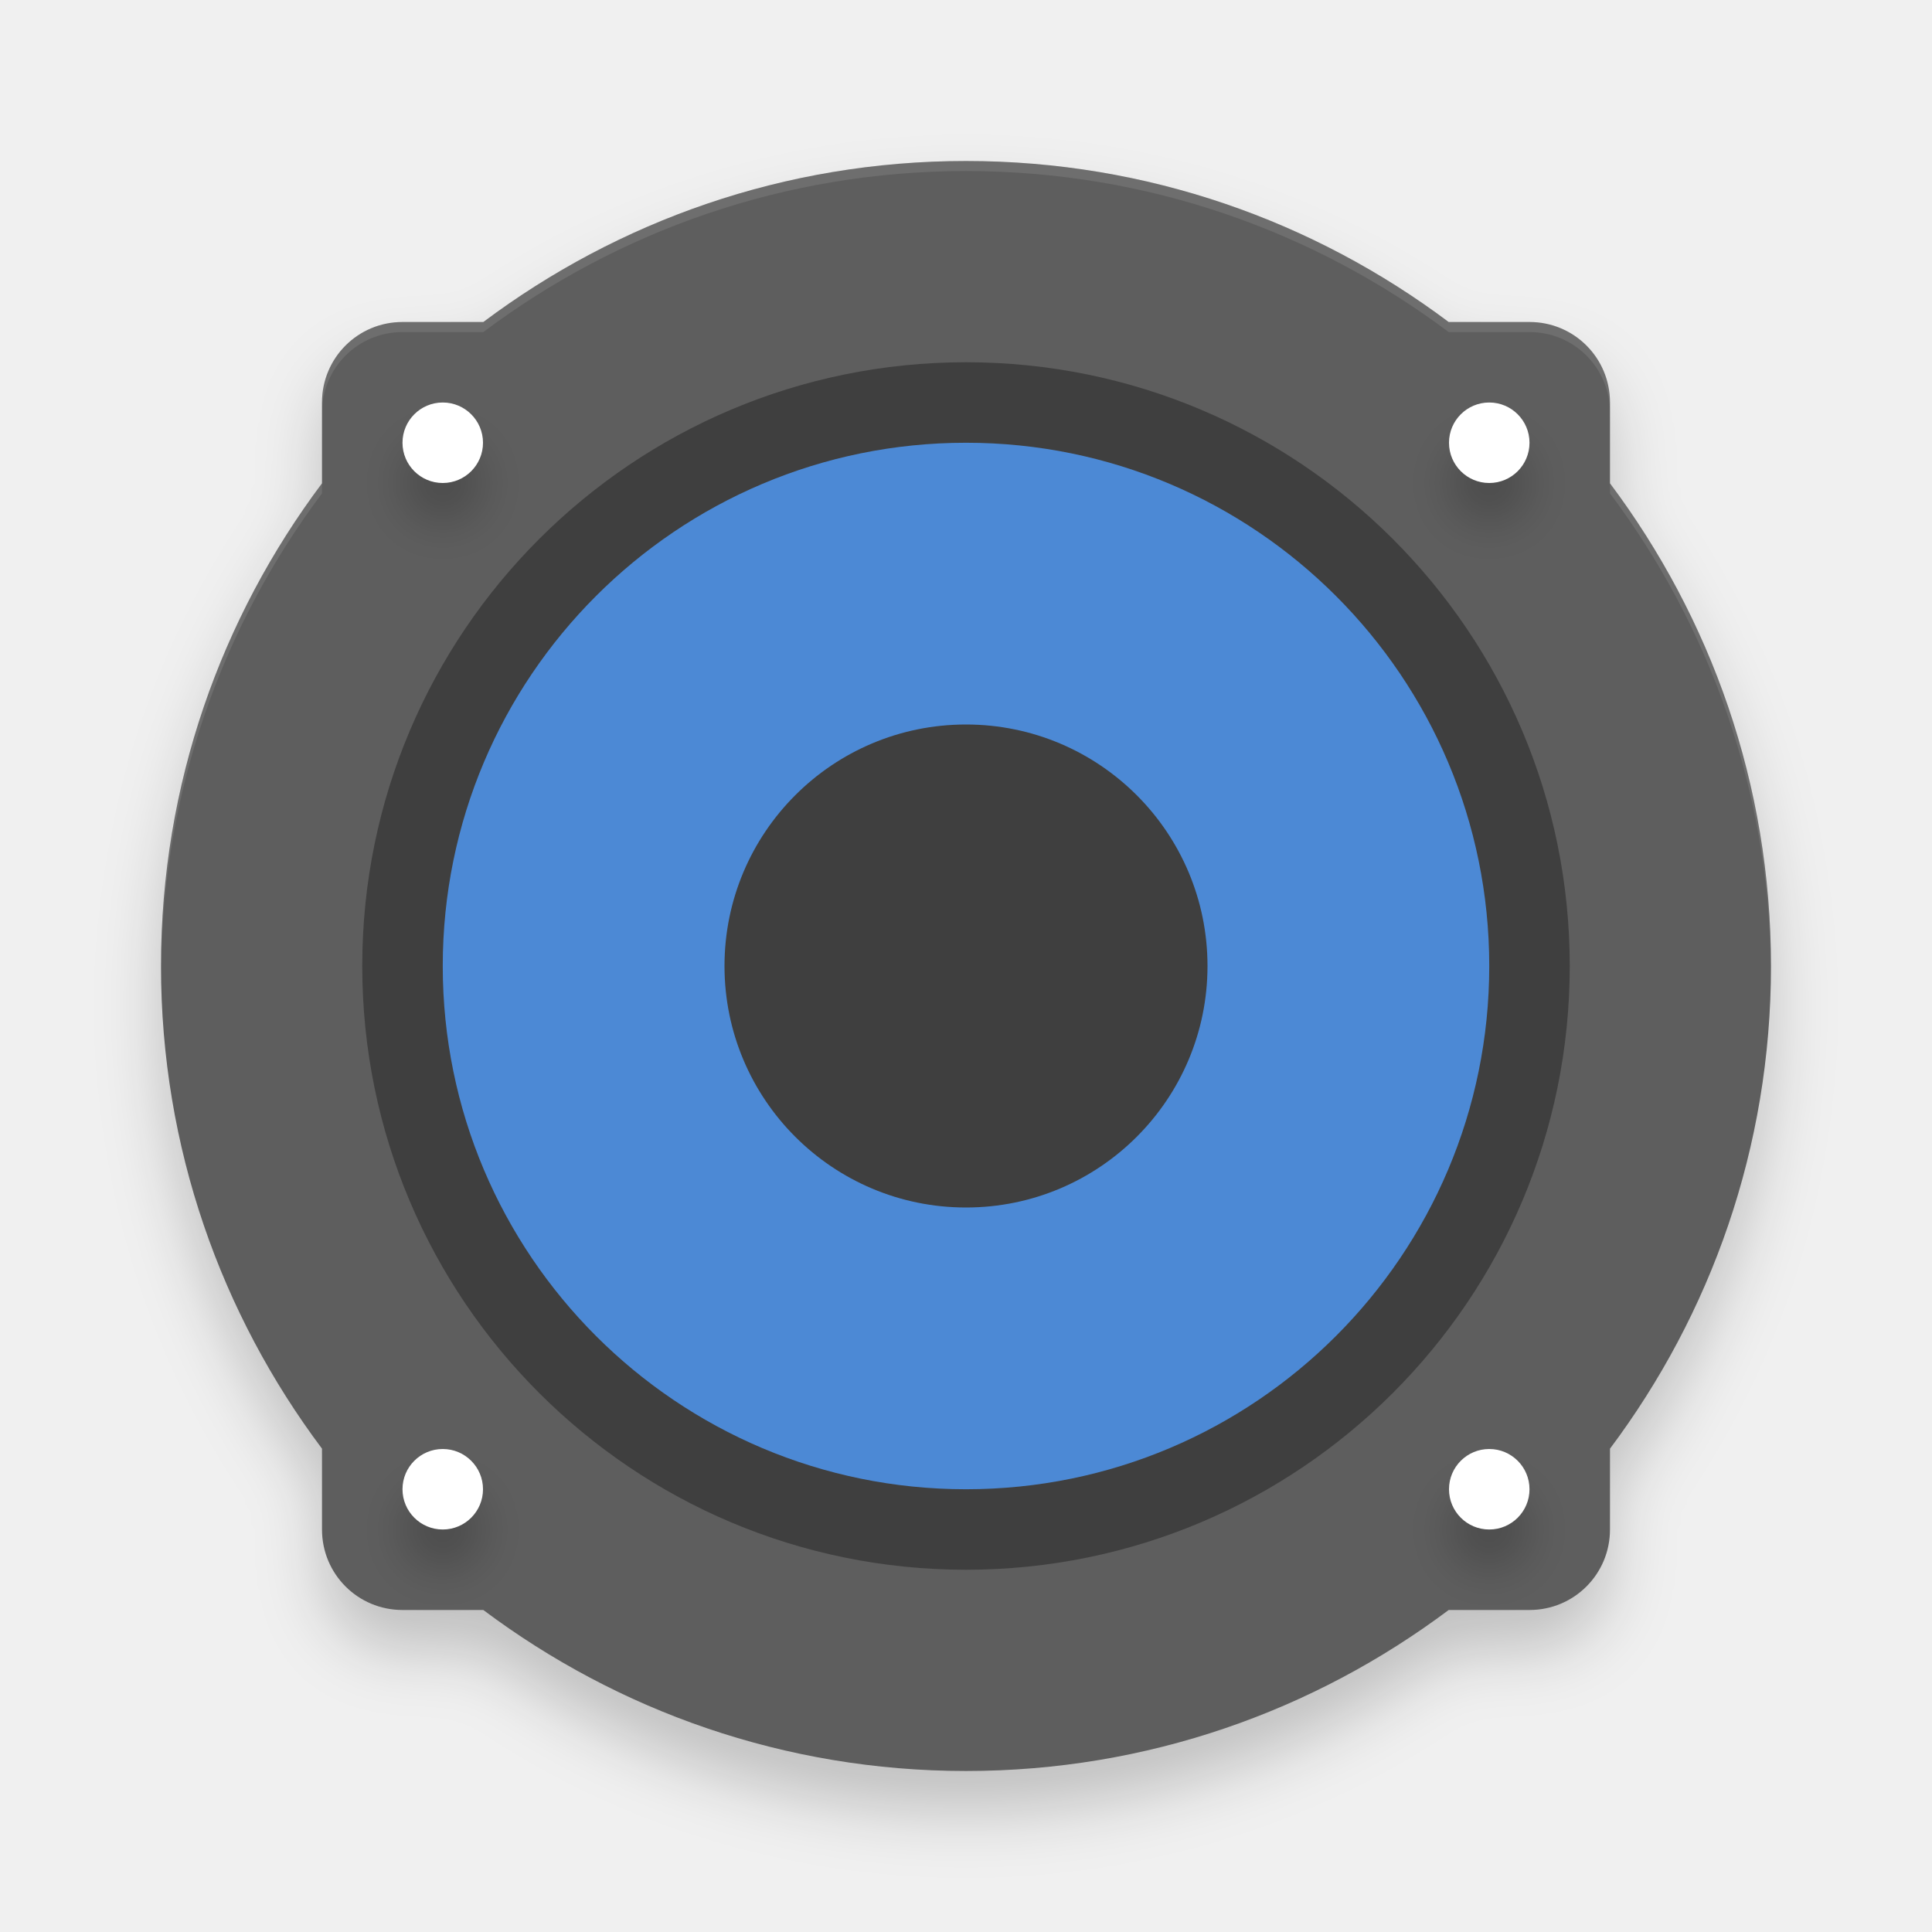
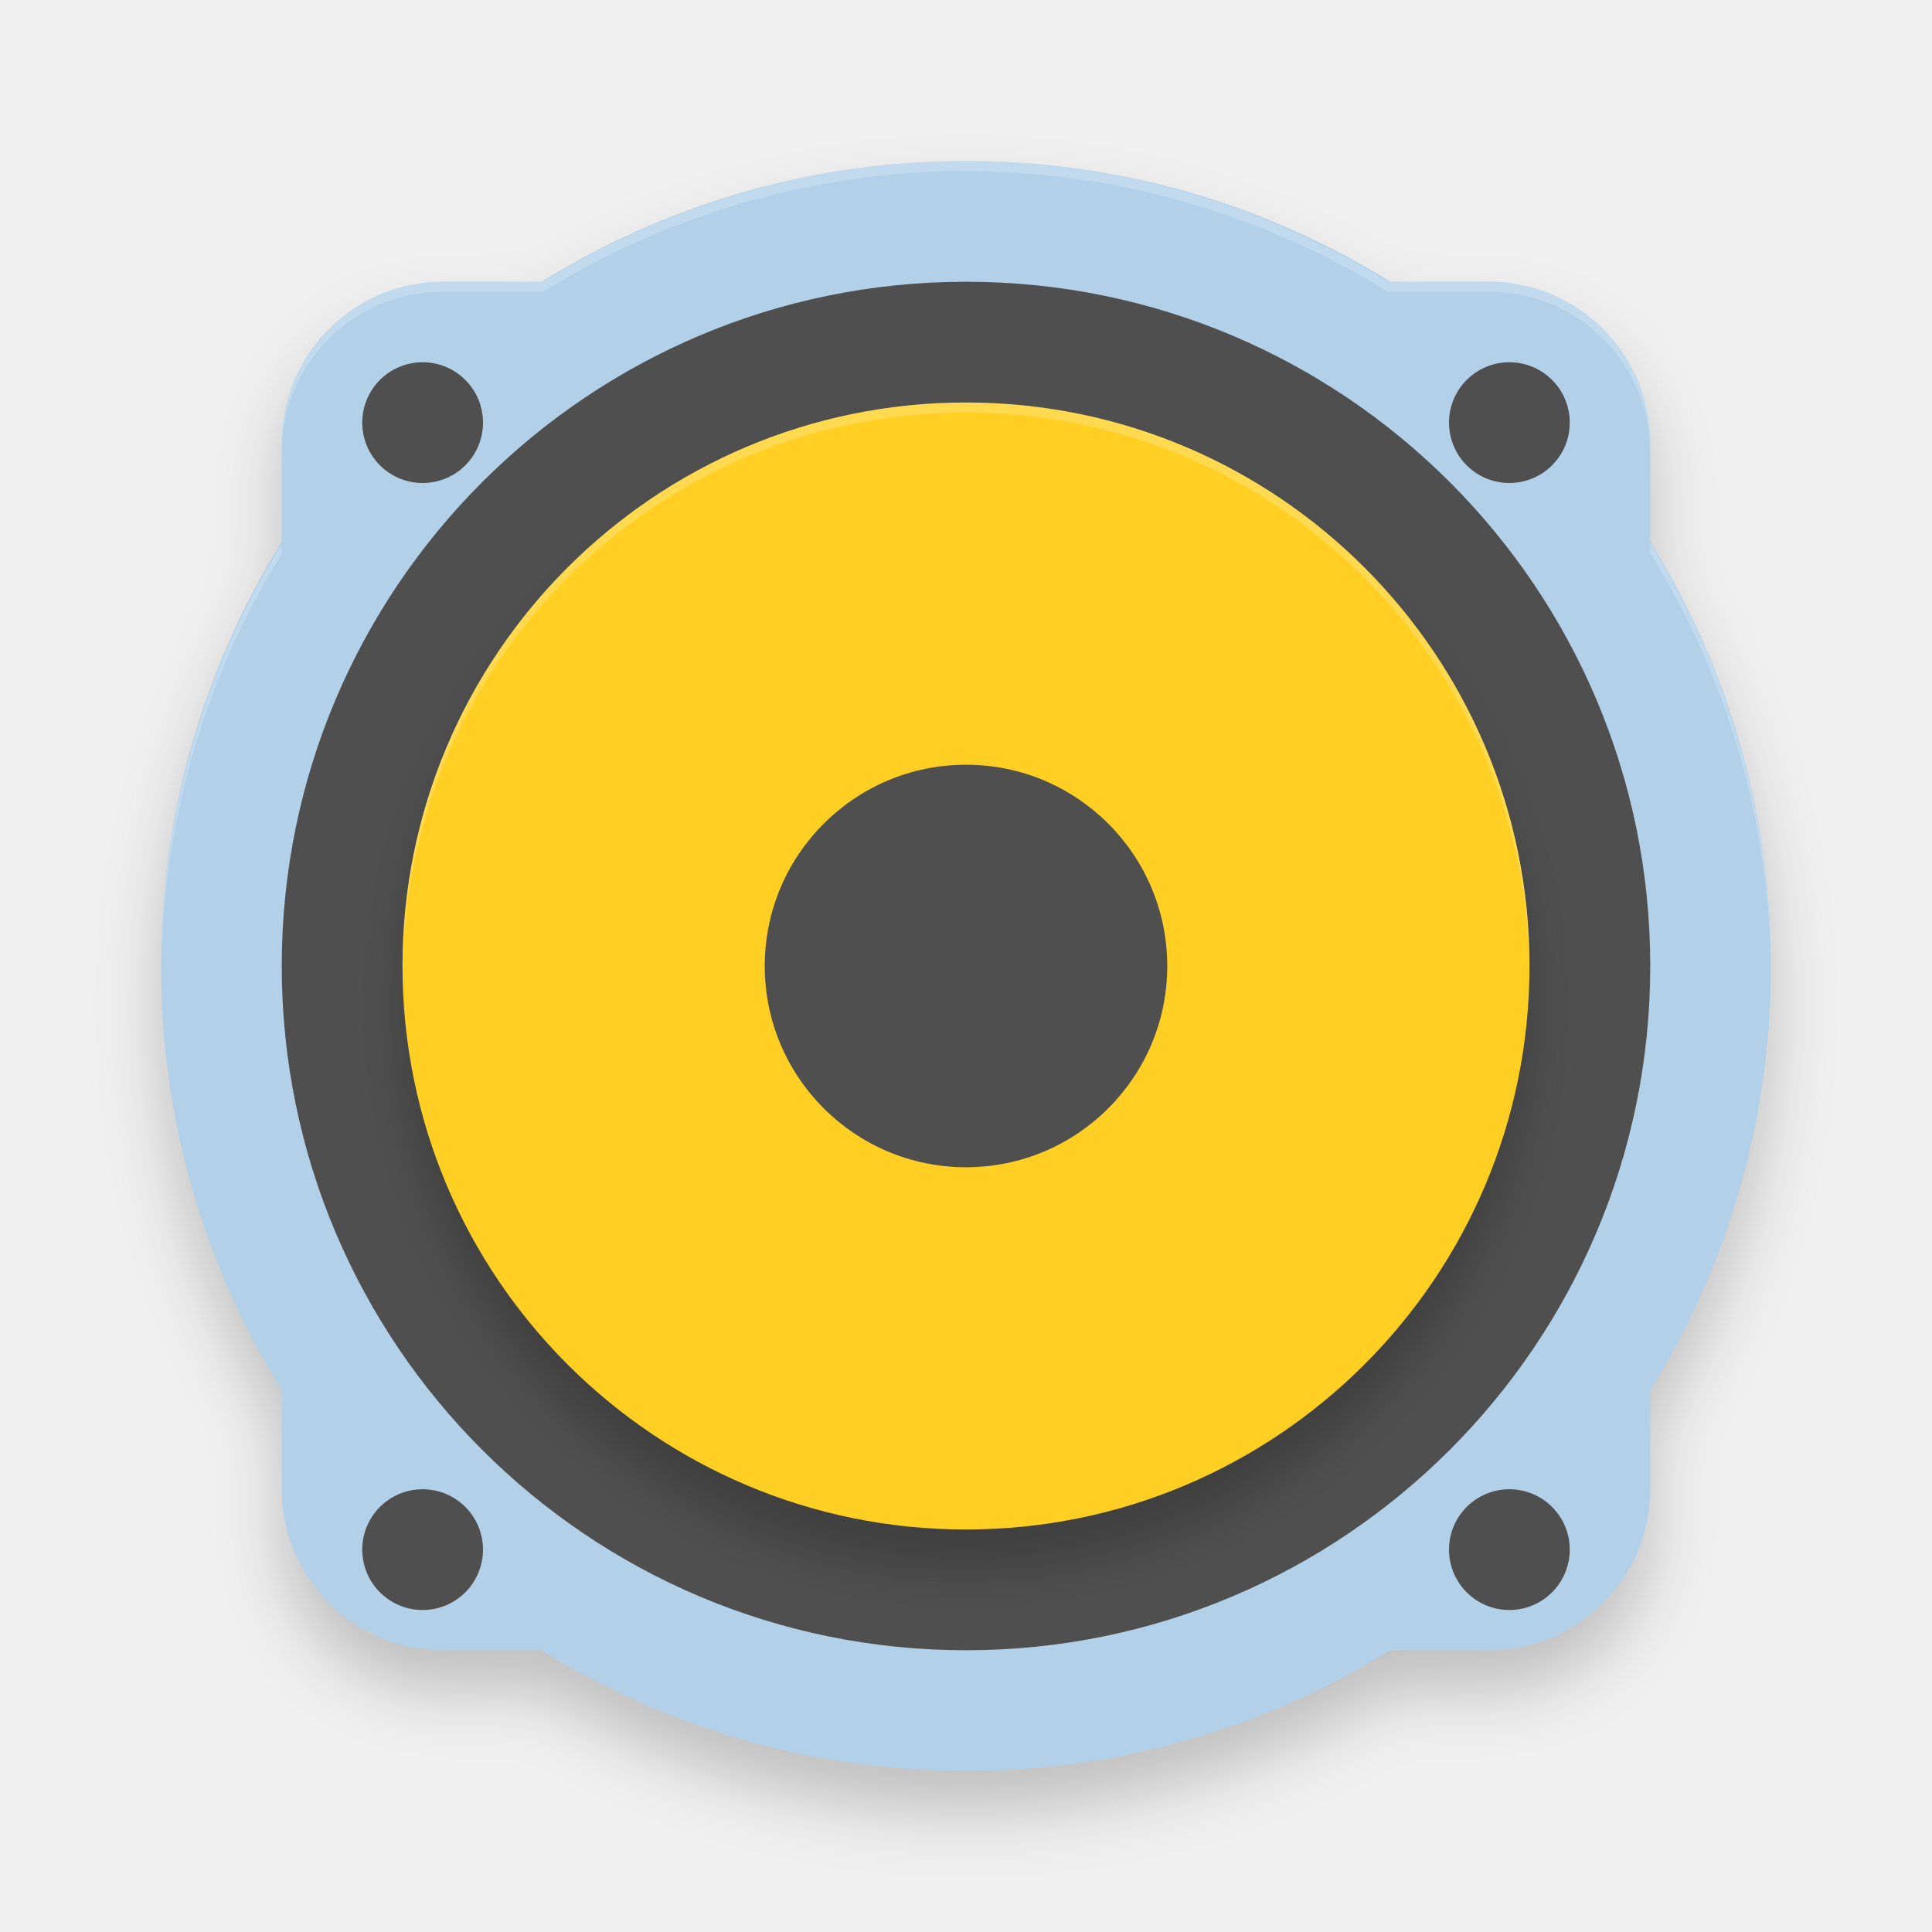
- <svg xmlns="http://www.w3.org/2000/svg" width="192" height="192" version="1" id="svg20">
-   <defs id="defs24">
-     <filter style="color-interpolation-filters:sRGB" id="filter871" x="-0.048" width="1.096" y="-0.048" height="1.096">
-       <feGaussianBlur stdDeviation="3.2" id="feGaussianBlur873" />
+ <svg xmlns="http://www.w3.org/2000/svg" width="192" height="192" version="1" id="svg28">
+   <defs id="defs32">
+     <filter style="color-interpolation-filters:sRGB" id="filter895" x="-0.048" width="1.096" y="-0.048" height="1.096">
+       <feGaussianBlur stdDeviation="3.2" id="feGaussianBlur897" />
    </filter>
-     <filter style="color-interpolation-filters:sRGB" id="filter887" x="-0.048" width="1.096" y="-0.048" height="1.096">
-       <feGaussianBlur stdDeviation="2.24" id="feGaussianBlur889" />
+     <filter style="color-interpolation-filters:sRGB" id="filter911" x="-0.048" width="1.096" y="-0.048" height="1.096">
+       <feGaussianBlur stdDeviation="2.24" id="feGaussianBlur913" />
    </filter>
  </defs>
-   <path id="path857" d="m 96,20.001 c -18.052,0 -34.612,5.99 -47.968,16 H 40 c -4.432,0 -8,3.568 -8,8 V 52.032 C 21.99,65.388 16,81.948 16,100 c 0,18.052 5.99,34.612 16,47.968 V 156 c 0,4.432 3.568,8 8,8 h 8.031 c 13.358,10.01 29.918,16 47.968,16 18.05,0 34.611,-5.99 47.968,-16 h 8.032 c 4.432,0 8,-3.568 8,-8 v -8.031 c 10.008,-13.356 16,-29.916 16,-47.968 0,-18.052 -5.992,-34.612 -16,-47.968 v -8.032 c 0,-4.432 -3.568,-8 -8,-8 h -8.032 c -13.356,-10.01 -29.916,-16 -47.968,-16 z" style="fill:#000000;stroke-width:4;opacity:0.2;filter:url(#filter871)" />
-   <path style="fill:#5e5e5e;stroke-width:4" d="M 96,16 C 77.948,16 61.388,21.99 48.032,32 H 40 c -4.432,0 -8,3.568 -8,8 v 8.031 c -10.01,13.356 -16,29.916 -16,47.968 0,18.052 5.99,34.612 16,47.968 v 8.032 c 0,4.432 3.568,8 8,8 h 8.031 c 13.358,10.01 29.918,16 47.968,16 18.05,0 34.611,-5.99 47.968,-16 h 8.032 c 4.432,0 8,-3.568 8,-8 v -8.031 c 10.008,-13.356 16,-29.916 16,-47.968 0,-18.052 -5.992,-34.612 -16,-47.968 V 40 c 0,-4.432 -3.568,-8 -8,-8 h -8.032 C 130.611,21.99 114.051,16 95.999,16 Z" id="path2" />
-   <path style="opacity:0.2;stroke-width:4;filter:url(#filter887)" d="m 44,44 a 4,4 0 0 0 -4,4 4,4 0 0 0 4,4 4,4 0 0 0 4,-4 4,4 0 0 0 -4,-4 z m 104,0 a 4,4 0 0 0 -4,4 4,4 0 0 0 4,4 4,4 0 0 0 4,-4 4,4 0 0 0 -4,-4 z M 44,148 a 4,4 0 0 0 -4,4 4,4 0 0 0 4,4 4,4 0 0 0 4,-4 4,4 0 0 0 -4,-4 z m 104,0 a 4,4 0 0 0 -4,4 4,4 0 0 0 4,4 4,4 0 0 0 4,-4 4,4 0 0 0 -4,-4 z" id="path4" />
-   <path style="fill:#ffffff;stroke-width:4" d="m 44,40 a 4,4 0 0 0 -4,4 4,4 0 0 0 4,4 4,4 0 0 0 4,-4 4,4 0 0 0 -4,-4 z m 104,0 a 4,4 0 0 0 -4,4 4,4 0 0 0 4,4 4,4 0 0 0 4,-4 4,4 0 0 0 -4,-4 z M 44,144 a 4,4 0 0 0 -4,4 4,4 0 0 0 4,4 4,4 0 0 0 4,-4 4,4 0 0 0 -4,-4 z m 104,0 a 4,4 0 0 0 -4,4 4,4 0 0 0 4,4 4,4 0 0 0 4,-4 4,4 0 0 0 -4,-4 z" id="path6" />
-   <circle transform="matrix(0,-1,-1,0,0,0)" cx="-96" cy="-96" r="60" style="fill:#3f3f3f;stroke-width:4;enable-background:new" id="circle8" />
-   <circle transform="matrix(0,-1,-1,0,0,0)" cx="-96" cy="-96" r="52" style="fill:#4c89d5;stroke-width:4;enable-background:new" id="circle10" />
-   <circle transform="matrix(0,-1,-1,0,0,0)" cx="-96" cy="-96" r="24" style="fill:#3f3f3f;stroke-width:4;enable-background:new" id="circle12" />
-   <path style="opacity:0.1;fill:#ffffff;stroke-width:4" d="M 96 16 C 77.948 16 61.387 21.99 48.031 32 L 40 32 C 35.568 32 32 35.568 32 40 L 32 41 C 32 36.568 35.568 33 40 33 L 48.031 33 C 61.387 22.99 77.948 17 96 17 C 114.052 17 130.611 22.99 143.967 33 L 152 33 C 156.432 33 160 36.568 160 41 L 160 40 C 160 35.568 156.432 32 152 32 L 143.967 32 C 130.611 21.99 114.052 16 96 16 z M 32 48.031 C 21.99 61.387 16 77.948 16 96 C 16 96.117 16.011 96.231 16.014 96.348 C 16.157 78.55 22.111 62.226 32 49.031 L 32 48.031 z M 160 48.031 L 160 49.031 L 160.002 49.031 C 169.888 62.224 175.844 78.547 175.988 96.342 C 175.991 96.228 176.002 96.115 176.002 96 C 176.002 77.948 170.01 61.387 160.002 48.031 L 160 48.031 z " id="path14" />
+   <path style="opacity:0.2;stroke-width:4;filter:url(#filter895)" d="M 96,20 A 80,80 0 0 0 53.961,32 H 44 C 35.136,32 28,39.136 28,48 V 58.055 A 80,80 0 0 0 16,100 80,80 0 0 0 28,142.039 V 152 C 28,160.864 35.136,168 44,168 H 54.055 A 80,80 0 0 0 96,180 80,80 0 0 0 138.039,168 H 148 C 156.864,168 164,160.864 164,152 V 141.945 A 80,80 0 0 0 176,100 80,80 0 0 0 164,57.961 V 48 C 164,39.136 156.864,32 148,32 H 137.945 A 80,80 0 0 0 96,20 Z" id="path2" />
+   <circle style="fill:#b2d1e9;stroke-width:4" cx="96" cy="96" r="80" id="circle4" />
+   <rect style="fill:#b2d1e9;stroke-width:4" width="136" height="136" x="28" y="28" rx="16" ry="16" id="rect6" />
+   <circle style="fill:#4f4f4f;stroke-width:4" cx="96" cy="96" r="68" id="circle8" />
+   <circle style="opacity:0.2;stroke-width:4;filter:url(#filter911)" cx="96" cy="100" r="56" id="circle10" />
+   <circle style="fill:#ffcf24;stroke-width:4" cx="96" cy="96" r="56" id="circle12" />
+   <circle style="fill:#4f4f4f;stroke-width:4" cx="42" cy="42" r="6" id="circle14" />
+   <circle style="fill:#4f4f4f;stroke-width:4" cx="96" cy="96" r="20" id="circle16" />
+   <path style="opacity:0.2;fill:#ffffff;stroke-width:4" d="M 96 16 A 80 80 0 0 0 53.961 28 L 44 28 C 35.136 28 28 35.136 28 44 L 28 45 C 28 36.136 35.136 29 44 29 L 53.961 29 A 80 80 0 0 1 96 17 A 80 80 0 0 1 137.945 29 L 148 29 C 156.864 29 164 36.136 164 45 L 164 44 C 164 35.136 156.864 28 148 28 L 137.945 28 A 80 80 0 0 0 96 16 z M 164 53.961 L 164 54.961 A 80 80 0 0 1 175.982 96.652 A 80 80 0 0 0 176 96 A 80 80 0 0 0 164 53.961 z M 28 54.055 A 80 80 0 0 0 16 96 A 80 80 0 0 0 16.018 96.365 A 80 80 0 0 1 28 55.055 L 28 54.055 z " id="path18" />
+   <circle style="fill:#4f4f4f;stroke-width:4" cx="150" cy="42" r="6" id="circle20" />
+   <circle style="fill:#4f4f4f;stroke-width:4" cx="42" cy="154" r="6" id="circle22" />
+   <circle style="fill:#4f4f4f;stroke-width:4" cx="150" cy="154" r="6" id="circle24" />
+   <path style="opacity:0.2;fill:#ffffff;stroke-width:4" d="M 96 40 A 56 56 0 0 0 40 96 A 56 56 0 0 0 40.018 96.492 A 56 56 0 0 1 96 41 A 56 56 0 0 1 151.975 96.49 A 56 56 0 0 0 152 96 A 56 56 0 0 0 96 40 z " id="path26" />
</svg>
